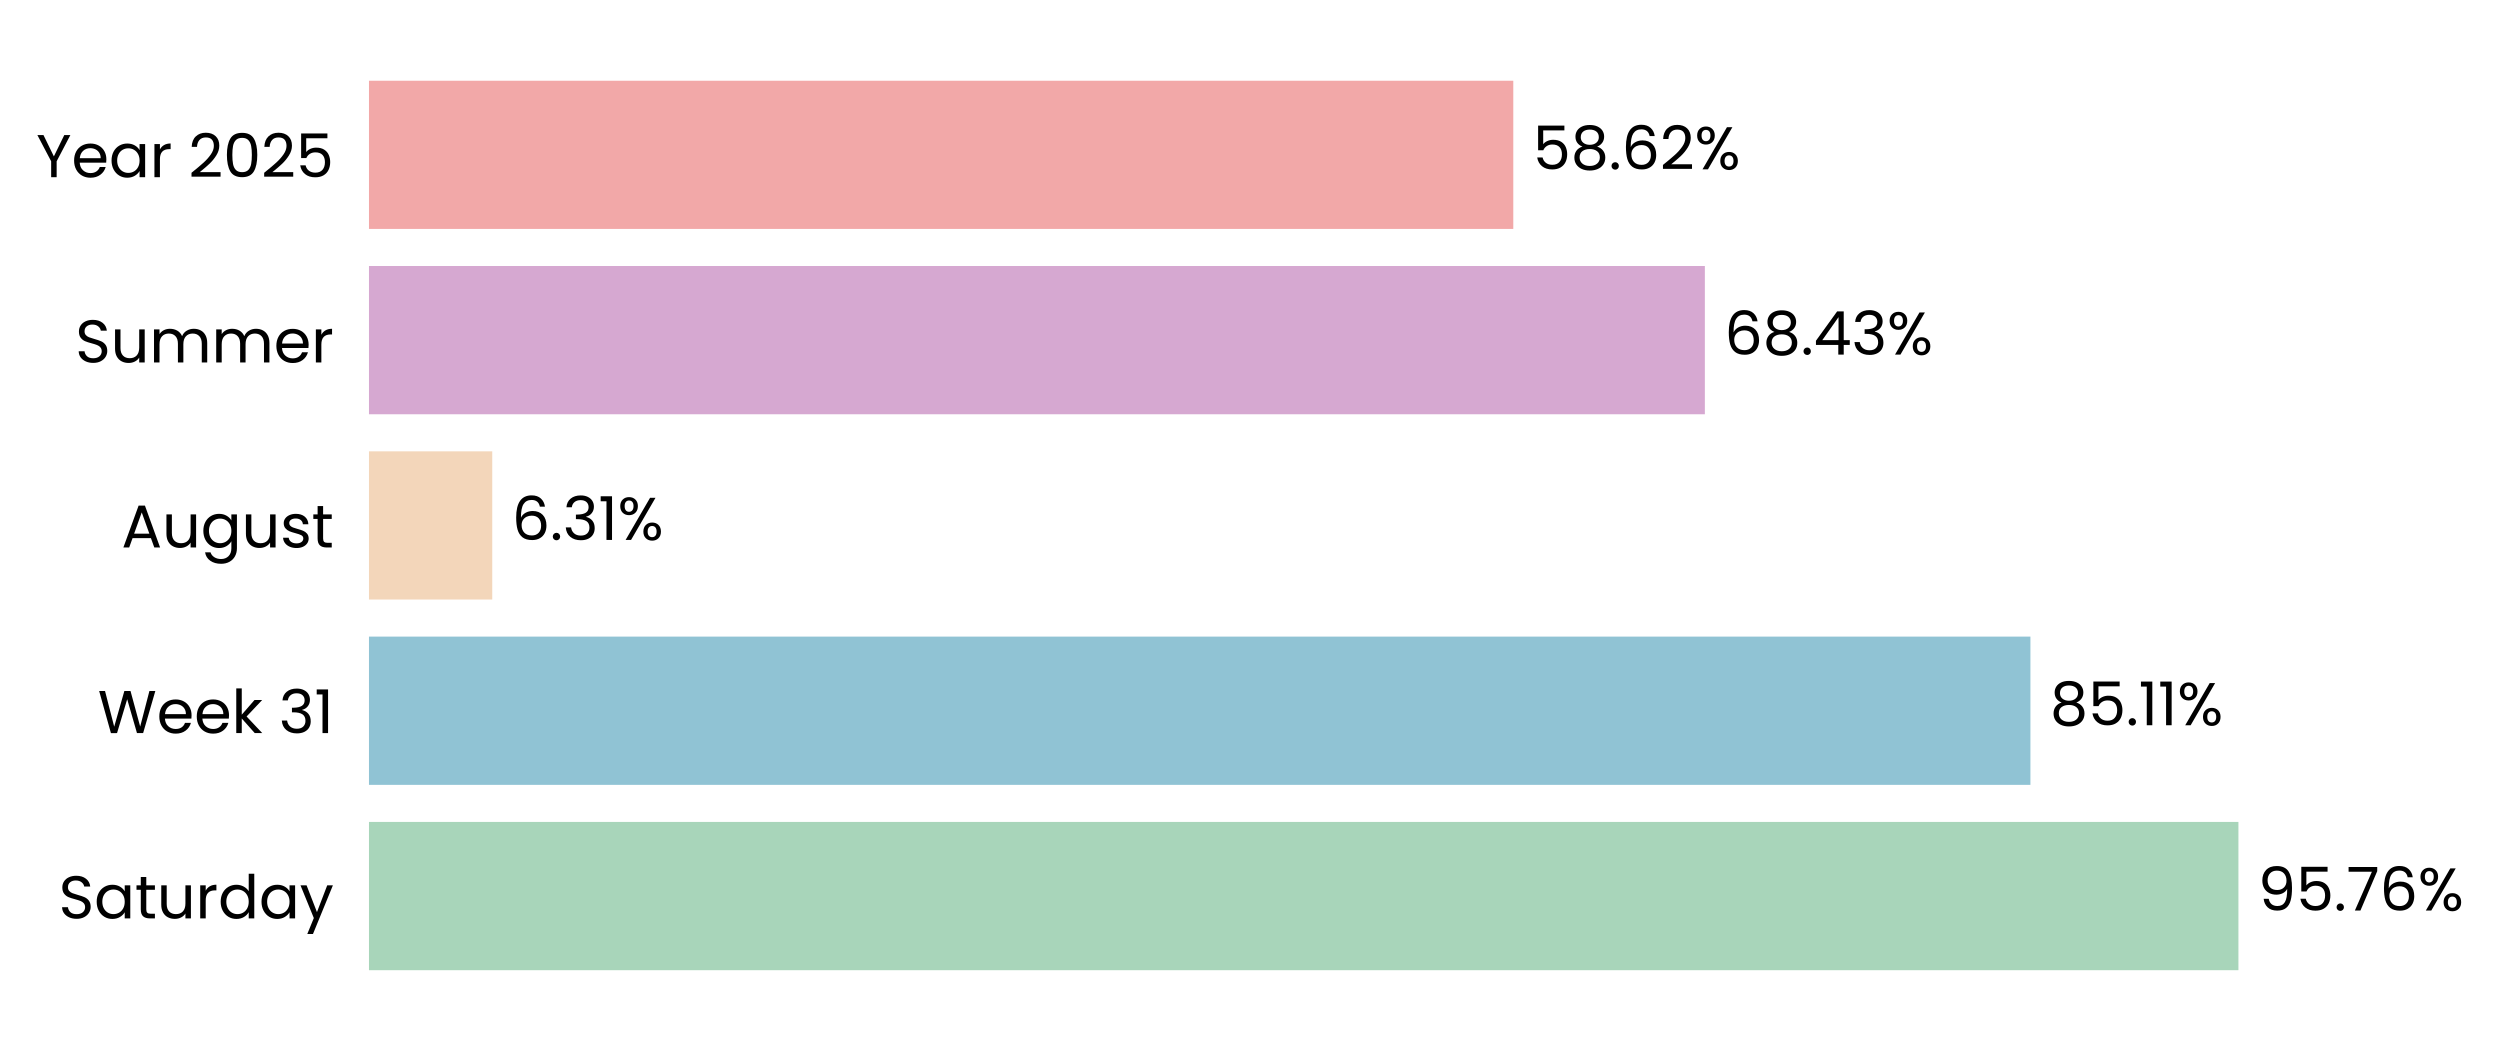
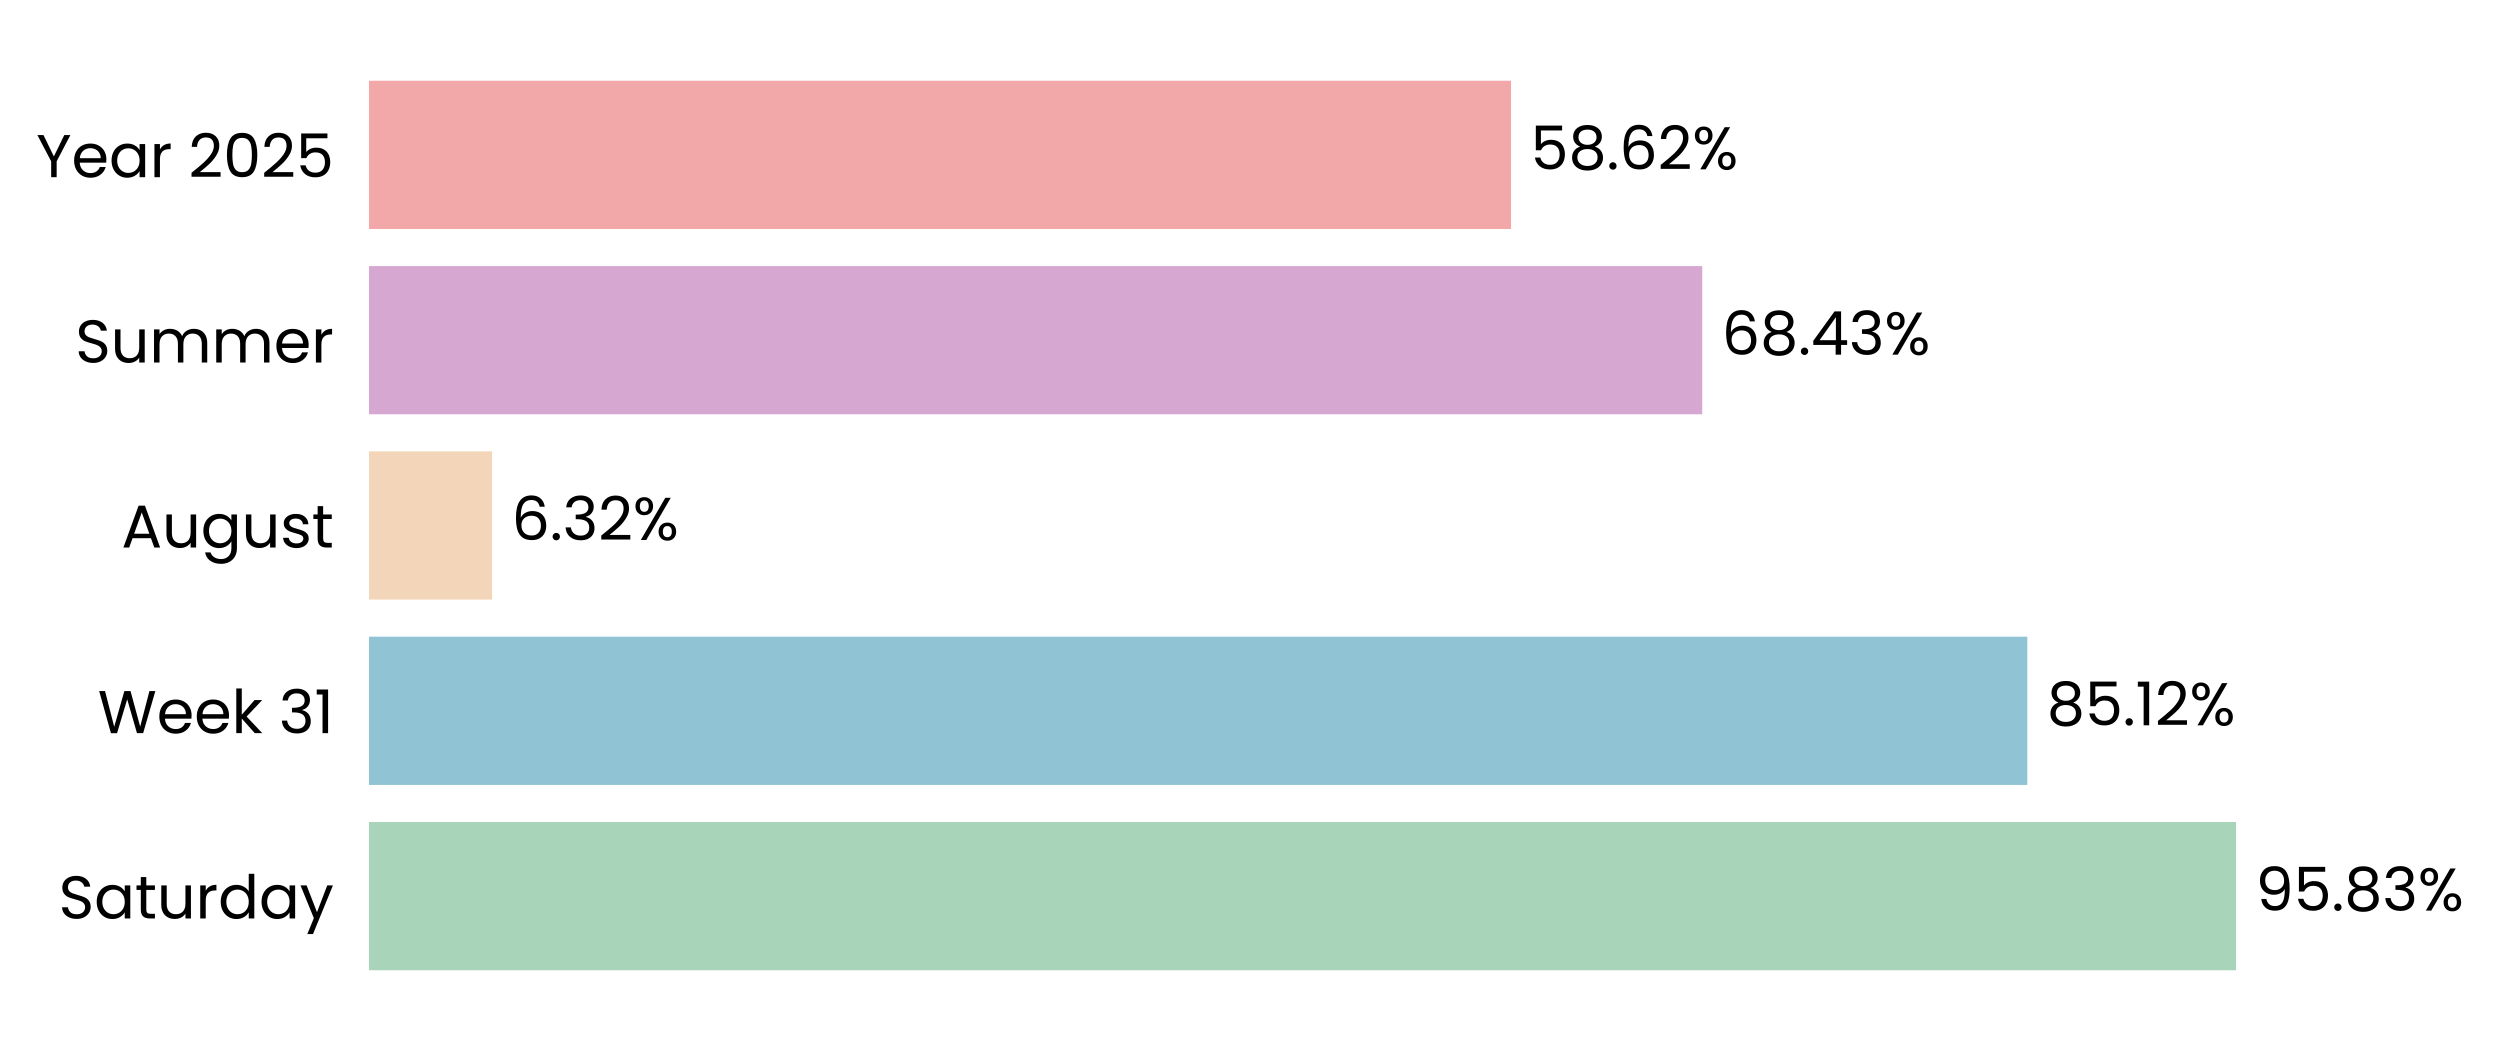
- <svg xmlns="http://www.w3.org/2000/svg" xmlns:xlink="http://www.w3.org/1999/xlink" width="496.725pt" height="208.8pt" viewBox="0 0 496.725 208.8" version="1.1">
+ <svg xmlns="http://www.w3.org/2000/svg" xmlns:xlink="http://www.w3.org/1999/xlink" width="496.678pt" height="208.8pt" viewBox="0 0 496.678 208.8" version="1.1">
  <defs>
    <style type="text/css">*{stroke-linejoin: round; stroke-linecap: butt}</style>
  </defs>
  <g id="figure_1">
    <g id="patch_1">
-       <path d="M 0 208.8  L 496.725 208.8  L 496.725 0  L 0 0  L 0 208.8  z " style="fill: none" />
+       <path d="M 0 208.8  L 496.678 208.8  L 496.678 0  L 0 0  L 0 208.8  z " style="fill: none" />
    </g>
    <g id="axes_1">
      <g id="patch_2">
-         <path d="M 73.311 201.6  L 461.182 201.6  L 461.182 7.2  L 73.311 7.2  L 73.311 201.6  z " style="fill: none" />
+         <path d="M 73.311 201.6  L 460.37 201.6  L 460.37 7.2  L 73.311 7.2  L 73.311 201.6  z " style="fill: none" />
      </g>
      <g id="patch_3">
-         <path d="M 73.311 192.764  L 444.751 192.764  L 444.751 163.309  L 73.311 163.309  z " clip-path="url(#p9255bf7bcb)" style="fill: #a8d5ba" />
+         <path d="M 73.311 192.764  L 444.243 192.764  L 444.243 163.309  L 73.311 163.309  z " clip-path="url(#p761379e263)" style="fill: #a8d5ba" />
      </g>
      <g id="patch_4">
-         <path d="M 73.311 155.945  L 403.424 155.945  L 403.424 126.491  L 73.311 126.491  z " clip-path="url(#p9255bf7bcb)" style="fill: #90c3d4" />
+         <path d="M 73.311 155.945  L 402.772 155.945  L 402.772 126.491  L 73.311 126.491  z " clip-path="url(#p761379e263)" style="fill: #90c3d4" />
      </g>
      <g id="patch_5">
-         <path d="M 73.311 119.127  L 97.805 119.127  L 97.805 89.673  L 73.311 89.673  z " clip-path="url(#p9255bf7bcb)" style="fill: #f3d6ba" />
+         <path d="M 73.311 119.127  L 97.763 119.127  L 97.763 89.673  L 73.311 89.673  z " clip-path="url(#p761379e263)" style="fill: #f3d6ba" />
      </g>
      <g id="patch_6">
-         <path d="M 73.311 82.309  L 338.739 82.309  L 338.739 52.855  L 73.311 52.855  z " clip-path="url(#p9255bf7bcb)" style="fill: #d6a8d1" />
+         <path d="M 73.311 82.309  L 338.187 82.309  L 338.187 52.855  L 73.311 52.855  z " clip-path="url(#p761379e263)" style="fill: #d6a8d1" />
      </g>
      <g id="patch_7">
-         <path d="M 73.311 45.491  L 300.675 45.491  L 300.675 16.036  L 73.311 16.036  z " clip-path="url(#p9255bf7bcb)" style="fill: #f2a8a8" />
+         <path d="M 73.311 45.491  L 300.2 45.491  L 300.2 16.036  L 73.311 16.036  z " clip-path="url(#p761379e263)" style="fill: #f2a8a8" />
      </g>
      <g id="matplotlib.axis_1">
        <g id="ytick_1">
          <g id="text_1">
            <g transform="translate(11.65312 182.4764) scale(0.12 -0.12)">
              <defs>
                <path id="Poppins-Regular-53" d="M 1907 -45  Q 1466 -45 1117 112  Q 768 269 569 547  Q 371 826 365 1190  L 986 1190  Q 1018 877 1245 662  Q 1472 448 1907 448  Q 2323 448 2563 656  Q 2803 864 2803 1190  Q 2803 1446 2662 1606  Q 2522 1766 2310 1849  Q 2099 1933 1741 2029  Q 1299 2144 1033 2259  Q 768 2374 579 2620  Q 390 2867 390 3283  Q 390 3648 576 3929  Q 762 4211 1098 4364  Q 1434 4518 1869 4518  Q 2496 4518 2896 4204  Q 3296 3891 3347 3373  L 2707 3373  Q 2675 3629 2438 3824  Q 2202 4019 1811 4019  Q 1446 4019 1216 3830  Q 986 3642 986 3302  Q 986 3059 1123 2905  Q 1261 2752 1462 2672  Q 1664 2592 2029 2490  Q 2470 2368 2739 2249  Q 3008 2131 3200 1884  Q 3392 1638 3392 1216  Q 3392 890 3219 602  Q 3046 314 2707 134  Q 2368 -45 1907 -45  z " transform="scale(0.015625)" />
                <path id="Poppins-Regular-61" d="M 275 1766  Q 275 2304 492 2710  Q 710 3117 1091 3341  Q 1472 3565 1939 3565  Q 2400 3565 2739 3366  Q 3078 3168 3245 2867  L 3245 3507  L 3834 3507  L 3834 0  L 3245 0  L 3245 653  Q 3072 346 2729 144  Q 2387 -58 1933 -58  Q 1466 -58 1088 172  Q 710 403 492 819  Q 275 1235 275 1766  z M 3245 1760  Q 3245 2157 3085 2451  Q 2925 2746 2653 2902  Q 2381 3059 2054 3059  Q 1728 3059 1459 2905  Q 1190 2752 1030 2457  Q 870 2163 870 1766  Q 870 1363 1030 1065  Q 1190 768 1459 611  Q 1728 454 2054 454  Q 2381 454 2653 611  Q 2925 768 3085 1065  Q 3245 1363 3245 1760  z " transform="scale(0.015625)" />
                <path id="Poppins-Regular-74" d="M 1203 3027  L 1203 960  Q 1203 704 1312 598  Q 1421 493 1690 493  L 2118 493  L 2118 0  L 1594 0  Q 1107 0 864 224  Q 621 448 621 960  L 621 3027  L 166 3027  L 166 3507  L 621 3507  L 621 4390  L 1203 4390  L 1203 3507  L 2118 3507  L 2118 3027  L 1203 3027  z " transform="scale(0.015625)" />
                <path id="Poppins-Regular-75" d="M 3603 3507  L 3603 0  L 3021 0  L 3021 518  Q 2854 250 2556 99  Q 2259 -51 1901 -51  Q 1491 -51 1164 118  Q 838 288 649 627  Q 461 966 461 1453  L 461 3507  L 1037 3507  L 1037 1530  Q 1037 1011 1299 732  Q 1562 454 2016 454  Q 2483 454 2752 742  Q 3021 1030 3021 1581  L 3021 3507  L 3603 3507  z " transform="scale(0.015625)" />
                <path id="Poppins-Regular-72" d="M 1075 2938  Q 1229 3238 1513 3404  Q 1798 3571 2208 3571  L 2208 2970  L 2054 2970  Q 1075 2970 1075 1907  L 1075 0  L 493 0  L 493 3507  L 1075 3507  L 1075 2938  z " transform="scale(0.015625)" />
                <path id="Poppins-Regular-64" d="M 275 1766  Q 275 2304 492 2710  Q 710 3117 1091 3341  Q 1472 3565 1946 3565  Q 2355 3565 2707 3376  Q 3059 3187 3245 2880  L 3245 4736  L 3834 4736  L 3834 0  L 3245 0  L 3245 659  Q 3072 346 2733 144  Q 2394 -58 1939 -58  Q 1472 -58 1091 172  Q 710 403 492 819  Q 275 1235 275 1766  z M 3245 1760  Q 3245 2157 3085 2451  Q 2925 2746 2653 2902  Q 2381 3059 2054 3059  Q 1728 3059 1459 2905  Q 1190 2752 1030 2457  Q 870 2163 870 1766  Q 870 1363 1030 1065  Q 1190 768 1459 611  Q 1728 454 2054 454  Q 2381 454 2653 611  Q 2925 768 3085 1065  Q 3245 1363 3245 1760  z " transform="scale(0.015625)" />
                <path id="Poppins-Regular-79" d="M 3514 3507  L 1402 -1651  L 800 -1651  L 1491 38  L 77 3507  L 723 3507  L 1824 666  L 2912 3507  L 3514 3507  z " transform="scale(0.015625)" />
              </defs>
              <use xlink:href="#Poppins-Regular-53" />
              <use xlink:href="#Poppins-Regular-61" transform="translate(58.7 0)" />
              <use xlink:href="#Poppins-Regular-74" transform="translate(126.3 0)" />
              <use xlink:href="#Poppins-Regular-75" transform="translate(162.7 0)" />
              <use xlink:href="#Poppins-Regular-72" transform="translate(226.7 0)" />
              <use xlink:href="#Poppins-Regular-64" transform="translate(264 0)" />
              <use xlink:href="#Poppins-Regular-61" transform="translate(331.5999 0)" />
              <use xlink:href="#Poppins-Regular-79" transform="translate(399.1999 0)" />
            </g>
          </g>
        </g>
        <g id="ytick_2">
          <g id="text_2">
            <g transform="translate(19.42687 145.6582) scale(0.12 -0.12)">
              <defs>
                <path id="Poppins-Regular-57" d="M 6099 4461  L 4806 0  L 4154 0  L 3117 3590  L 2042 0  L 1395 -6  L 147 4461  L 768 4461  L 1741 678  L 2816 4461  L 3469 4461  L 4493 691  L 5472 4461  L 6099 4461  z " transform="scale(0.015625)" />
                <path id="Poppins-Regular-65" d="M 3693 1888  Q 3693 1722 3674 1536  L 870 1536  Q 902 1018 1225 726  Q 1549 435 2010 435  Q 2387 435 2640 611  Q 2893 787 2995 1082  L 3622 1082  Q 3482 576 3059 259  Q 2637 -58 2010 -58  Q 1510 -58 1116 166  Q 723 390 499 803  Q 275 1216 275 1760  Q 275 2304 492 2713  Q 710 3123 1104 3344  Q 1498 3565 2010 3565  Q 2509 3565 2893 3347  Q 3277 3130 3485 2749  Q 3693 2368 3693 1888  z M 3091 2010  Q 3091 2342 2944 2582  Q 2797 2822 2544 2947  Q 2291 3072 1984 3072  Q 1542 3072 1232 2790  Q 922 2509 877 2010  L 3091 2010  z " transform="scale(0.015625)" />
                <path id="Poppins-Regular-6b" d="M 2451 0  L 1075 1549  L 1075 0  L 493 0  L 493 4736  L 1075 4736  L 1075 1952  L 2426 3507  L 3238 3507  L 1587 1760  L 3245 0  L 2451 0  z " transform="scale(0.015625)" />
                <path id="Poppins-Regular-20" transform="scale(0.015625)" />
                <path id="Poppins-Regular-33" d="M 384 3462  Q 429 4051 838 4384  Q 1248 4717 1901 4717  Q 2336 4717 2653 4560  Q 2970 4403 3133 4134  Q 3296 3866 3296 3526  Q 3296 3130 3069 2842  Q 2842 2554 2477 2470  L 2477 2438  Q 2893 2336 3136 2035  Q 3379 1734 3379 1248  Q 3379 883 3212 592  Q 3046 301 2713 134  Q 2381 -32 1914 -32  Q 1235 -32 800 323  Q 365 678 314 1331  L 877 1331  Q 922 947 1190 704  Q 1459 461 1907 461  Q 2355 461 2588 694  Q 2822 928 2822 1299  Q 2822 1779 2502 1990  Q 2182 2202 1536 2202  L 1389 2202  L 1389 2688  L 1542 2688  Q 2131 2694 2432 2883  Q 2733 3072 2733 3469  Q 2733 3808 2512 4013  Q 2291 4218 1882 4218  Q 1485 4218 1241 4013  Q 998 3808 954 3462  L 384 3462  z " transform="scale(0.015625)" />
                <path id="Poppins-Regular-31" d="M 243 4096  L 243 4627  L 1446 4627  L 1446 0  L 858 0  L 858 4096  L 243 4096  z " transform="scale(0.015625)" />
              </defs>
              <use xlink:href="#Poppins-Regular-57" />
              <use xlink:href="#Poppins-Regular-65" transform="translate(97.59999 0)" />
              <use xlink:href="#Poppins-Regular-65" transform="translate(159.6 0)" />
              <use xlink:href="#Poppins-Regular-6b" transform="translate(221.6 0)" />
              <use xlink:href="#Poppins-Regular-20" transform="translate(273.0999 0)" />
              <use xlink:href="#Poppins-Regular-33" transform="translate(299.7999 0)" />
              <use xlink:href="#Poppins-Regular-31" transform="translate(358.6999 0)" />
            </g>
          </g>
        </g>
        <g id="ytick_3">
          <g id="text_3">
            <g transform="translate(24.11812 108.78) scale(0.12 -0.12)">
              <defs>
                <path id="Poppins-Regular-41" d="M 3130 992  L 1184 992  L 826 0  L 211 0  L 1824 4435  L 2496 4435  L 4102 0  L 3488 0  L 3130 992  z M 2963 1466  L 2157 3718  L 1350 1466  L 2963 1466  z " transform="scale(0.015625)" />
                <path id="Poppins-Regular-67" d="M 1939 3565  Q 2394 3565 2736 3366  Q 3078 3168 3245 2867  L 3245 3507  L 3834 3507  L 3834 -77  Q 3834 -557 3629 -931  Q 3424 -1306 3043 -1517  Q 2662 -1728 2157 -1728  Q 1466 -1728 1005 -1401  Q 544 -1075 461 -512  L 1037 -512  Q 1133 -832 1433 -1027  Q 1734 -1222 2157 -1222  Q 2637 -1222 2941 -921  Q 3245 -621 3245 -77  L 3245 659  Q 3072 352 2733 147  Q 2394 -58 1939 -58  Q 1472 -58 1091 172  Q 710 403 492 819  Q 275 1235 275 1766  Q 275 2304 492 2710  Q 710 3117 1091 3341  Q 1472 3565 1939 3565  z M 3245 1760  Q 3245 2157 3085 2451  Q 2925 2746 2653 2902  Q 2381 3059 2054 3059  Q 1728 3059 1459 2905  Q 1190 2752 1030 2457  Q 870 2163 870 1766  Q 870 1363 1030 1065  Q 1190 768 1459 611  Q 1728 454 2054 454  Q 2381 454 2653 611  Q 2925 768 3085 1065  Q 3245 1363 3245 1760  z " transform="scale(0.015625)" />
                <path id="Poppins-Regular-73" d="M 1734 -58  Q 1331 -58 1011 80  Q 691 218 505 464  Q 320 710 301 1030  L 902 1030  Q 928 768 1149 601  Q 1370 435 1728 435  Q 2061 435 2253 582  Q 2445 730 2445 954  Q 2445 1184 2240 1296  Q 2035 1408 1606 1517  Q 1216 1619 969 1724  Q 723 1830 547 2038  Q 371 2246 371 2586  Q 371 2854 531 3078  Q 691 3302 985 3433  Q 1280 3565 1658 3565  Q 2240 3565 2598 3270  Q 2957 2976 2982 2464  L 2400 2464  Q 2381 2739 2179 2905  Q 1978 3072 1638 3072  Q 1325 3072 1139 2937  Q 954 2803 954 2586  Q 954 2413 1066 2301  Q 1178 2189 1347 2121  Q 1517 2054 1818 1971  Q 2195 1869 2432 1769  Q 2669 1670 2838 1472  Q 3008 1274 3014 954  Q 3014 666 2854 435  Q 2694 205 2403 73  Q 2112 -58 1734 -58  z " transform="scale(0.015625)" />
              </defs>
              <use xlink:href="#Poppins-Regular-41" />
              <use xlink:href="#Poppins-Regular-75" transform="translate(67.39999 0)" />
              <use xlink:href="#Poppins-Regular-67" transform="translate(131.4 0)" />
              <use xlink:href="#Poppins-Regular-75" transform="translate(199 0)" />
              <use xlink:href="#Poppins-Regular-73" transform="translate(263 0)" />
              <use xlink:href="#Poppins-Regular-74" transform="translate(315.2 0)" />
            </g>
          </g>
        </g>
        <g id="ytick_4">
          <g id="text_4">
            <g transform="translate(14.95125 72.02182) scale(0.12 -0.12)">
              <defs>
                <path id="Poppins-Regular-6d" d="M 4710 3571  Q 5120 3571 5440 3401  Q 5760 3232 5945 2893  Q 6131 2554 6131 2067  L 6131 0  L 5555 0  L 5555 1984  Q 5555 2509 5296 2787  Q 5037 3066 4595 3066  Q 4141 3066 3872 2774  Q 3603 2483 3603 1933  L 3603 0  L 3027 0  L 3027 1984  Q 3027 2509 2768 2787  Q 2509 3066 2067 3066  Q 1613 3066 1344 2774  Q 1075 2483 1075 1933  L 1075 0  L 493 0  L 493 3507  L 1075 3507  L 1075 3002  Q 1248 3277 1539 3424  Q 1830 3571 2182 3571  Q 2624 3571 2963 3372  Q 3302 3174 3469 2790  Q 3616 3162 3955 3366  Q 4294 3571 4710 3571  z " transform="scale(0.015625)" />
              </defs>
              <use xlink:href="#Poppins-Regular-53" />
              <use xlink:href="#Poppins-Regular-75" transform="translate(58.7 0)" />
              <use xlink:href="#Poppins-Regular-6d" transform="translate(122.7 0)" />
              <use xlink:href="#Poppins-Regular-6d" transform="translate(225.7 0)" />
              <use xlink:href="#Poppins-Regular-65" transform="translate(328.7 0)" />
              <use xlink:href="#Poppins-Regular-72" transform="translate(390.6999 0)" />
            </g>
          </g>
        </g>
        <g id="ytick_5">
          <g id="text_5">
            <g transform="translate(7.2 35.20364) scale(0.12 -0.12)">
              <defs>
                <path id="Poppins-Regular-59" d="M 3616 4461  L 2163 1683  L 2163 0  L 1581 0  L 1581 1683  L 122 4461  L 768 4461  L 1869 2202  L 2970 4461  L 3616 4461  z " transform="scale(0.015625)" />
                <path id="Poppins-Regular-32" d="M 326 467  Q 1139 1120 1600 1539  Q 2061 1958 2377 2416  Q 2694 2874 2694 3315  Q 2694 3731 2492 3971  Q 2291 4211 1843 4211  Q 1408 4211 1168 3939  Q 928 3667 909 3213  L 346 3213  Q 371 3930 780 4320  Q 1190 4710 1837 4710  Q 2496 4710 2883 4345  Q 3270 3981 3270 3341  Q 3270 2810 2953 2307  Q 2637 1805 2233 1424  Q 1830 1043 1203 538  L 3405 538  L 3405 51  L 326 51  L 326 467  z " transform="scale(0.015625)" />
                <path id="Poppins-Regular-30" d="M 397 2362  Q 397 3462 755 4080  Q 1114 4698 2010 4698  Q 2899 4698 3257 4080  Q 3616 3462 3616 2362  Q 3616 1242 3257 621  Q 2899 0 2010 0  Q 1114 0 755 621  Q 397 1242 397 2362  z M 3040 2362  Q 3040 2918 2966 3305  Q 2893 3693 2665 3929  Q 2438 4166 2010 4166  Q 1574 4166 1347 3929  Q 1120 3693 1046 3305  Q 973 2918 973 2362  Q 973 1786 1046 1395  Q 1120 1005 1347 768  Q 1574 531 2010 531  Q 2438 531 2665 768  Q 2893 1005 2966 1395  Q 3040 1786 3040 2362  z " transform="scale(0.015625)" />
                <path id="Poppins-Regular-35" d="M 3347 4122  L 1101 4122  L 1101 2662  Q 1248 2867 1536 2998  Q 1824 3130 2157 3130  Q 2688 3130 3021 2909  Q 3354 2688 3498 2339  Q 3642 1990 3642 1600  Q 3642 1139 3469 774  Q 3296 410 2941 198  Q 2586 -13 2061 -13  Q 1389 -13 973 332  Q 557 678 467 1254  L 1037 1254  Q 1120 890 1389 685  Q 1658 480 2067 480  Q 2573 480 2829 784  Q 3085 1088 3085 1587  Q 3085 2086 2829 2358  Q 2573 2630 2074 2630  Q 1734 2630 1481 2467  Q 1229 2304 1114 2022  L 563 2022  L 563 4634  L 3347 4634  L 3347 4122  z " transform="scale(0.015625)" />
              </defs>
              <use xlink:href="#Poppins-Regular-59" />
              <use xlink:href="#Poppins-Regular-65" transform="translate(58.39999 0)" />
              <use xlink:href="#Poppins-Regular-61" transform="translate(120.4 0)" />
              <use xlink:href="#Poppins-Regular-72" transform="translate(188 0)" />
              <use xlink:href="#Poppins-Regular-20" transform="translate(225.3 0)" />
              <use xlink:href="#Poppins-Regular-32" transform="translate(252 0)" />
              <use xlink:href="#Poppins-Regular-30" transform="translate(309.4999 0)" />
              <use xlink:href="#Poppins-Regular-32" transform="translate(372.2999 0)" />
              <use xlink:href="#Poppins-Regular-35" transform="translate(429.7999 0)" />
            </g>
          </g>
        </g>
      </g>
      <g id="text_6">
-         <g transform="translate(448.6296 180.9164) scale(0.12 -0.12)">
+         <g transform="translate(448.1134 180.9164) scale(0.12 -0.12)">
          <defs>
            <path id="Poppins-Regular-39" d="M 1146 1242  Q 1210 877 1443 678  Q 1677 480 2074 480  Q 2605 480 2857 896  Q 3110 1312 3098 2298  Q 2963 2010 2649 1846  Q 2336 1683 1952 1683  Q 1523 1683 1187 1859  Q 851 2035 659 2374  Q 467 2714 467 3194  Q 467 3878 864 4297  Q 1261 4717 1990 4717  Q 2886 4717 3248 4134  Q 3610 3552 3610 2400  Q 3610 1594 3466 1069  Q 3322 544 2979 269  Q 2637 -6 2042 -6  Q 1389 -6 1024 346  Q 659 698 608 1242  L 1146 1242  z M 2048 2176  Q 2477 2176 2752 2441  Q 3027 2707 3027 3162  Q 3027 3642 2758 3936  Q 2490 4230 2003 4230  Q 1555 4230 1289 3948  Q 1024 3667 1024 3206  Q 1024 2739 1286 2457  Q 1549 2176 2048 2176  z " transform="scale(0.015625)" />
            <path id="Poppins-Regular-2e" d="M 678 -38  Q 512 -38 397 77  Q 282 192 282 358  Q 282 525 397 640  Q 512 755 678 755  Q 838 755 950 640  Q 1062 525 1062 358  Q 1062 192 950 77  Q 838 -38 678 -38  z " transform="scale(0.015625)" />
-             <path id="Poppins-Regular-37" d="M 3245 4173  L 1466 0  L 877 0  L 2682 4115  L 211 4115  L 211 4614  L 3245 4614  L 3245 4173  z " transform="scale(0.015625)" />
-             <path id="Poppins-Regular-36" d="M 2976 3526  Q 2835 4237 2099 4237  Q 1530 4237 1248 3798  Q 966 3360 973 2355  Q 1120 2688 1462 2877  Q 1805 3066 2227 3066  Q 2886 3066 3280 2656  Q 3674 2246 3674 1523  Q 3674 1088 3504 742  Q 3334 397 2992 192  Q 2650 -13 2163 -13  Q 1504 -13 1133 281  Q 762 576 614 1094  Q 467 1613 467 2374  Q 467 4723 2106 4723  Q 2733 4723 3091 4384  Q 3450 4045 3514 3526  L 2976 3526  z M 2106 2573  Q 1830 2573 1587 2461  Q 1344 2349 1193 2121  Q 1043 1894 1043 1568  Q 1043 1082 1324 778  Q 1606 474 2131 474  Q 2579 474 2844 752  Q 3110 1030 3110 1504  Q 3110 2003 2854 2288  Q 2598 2573 2106 2573  z " transform="scale(0.015625)" />
+             <path id="Poppins-Regular-38" d="M 1242 2406  Q 883 2547 691 2816  Q 499 3085 499 3469  Q 499 3814 672 4092  Q 845 4371 1187 4534  Q 1530 4698 2016 4698  Q 2502 4698 2844 4534  Q 3187 4371 3363 4092  Q 3539 3814 3539 3469  Q 3539 3098 3340 2819  Q 3142 2541 2797 2406  Q 3194 2285 3427 1981  Q 3661 1677 3661 1248  Q 3661 832 3456 521  Q 3251 211 2876 41  Q 2502 -128 2016 -128  Q 1530 -128 1162 41  Q 794 211 589 521  Q 384 832 384 1248  Q 384 1677 614 1984  Q 845 2291 1242 2406  z M 2976 3398  Q 2976 3789 2720 4000  Q 2464 4211 2016 4211  Q 1574 4211 1318 4000  Q 1062 3789 1062 3392  Q 1062 3034 1328 2816  Q 1594 2598 2016 2598  Q 2445 2598 2710 2819  Q 2976 3040 2976 3398  z M 2016 2150  Q 1542 2150 1241 1929  Q 941 1709 941 1267  Q 941 858 1232 608  Q 1523 358 2016 358  Q 2509 358 2797 608  Q 3085 858 3085 1267  Q 3085 1696 2790 1923  Q 2496 2150 2016 2150  z " transform="scale(0.015625)" />
            <path id="Poppins-Regular-25" d="M 269 3584  Q 269 4019 531 4278  Q 794 4538 1203 4538  Q 1613 4538 1875 4278  Q 2138 4019 2138 3584  Q 2138 3142 1875 2883  Q 1613 2624 1203 2624  Q 794 2624 531 2883  Q 269 3142 269 3584  z M 4006 4467  L 1414 0  L 838 0  L 3430 4467  L 4006 4467  z M 1203 4179  Q 986 4179 861 4028  Q 736 3878 736 3584  Q 736 3290 861 3136  Q 986 2982 1203 2982  Q 1421 2982 1549 3139  Q 1677 3296 1677 3584  Q 1677 3878 1549 4028  Q 1421 4179 1203 4179  z M 2720 883  Q 2720 1325 2982 1584  Q 3245 1843 3654 1843  Q 4064 1843 4323 1584  Q 4582 1325 4582 883  Q 4582 448 4323 185  Q 4064 -77 3654 -77  Q 3245 -77 2982 182  Q 2720 442 2720 883  z M 3648 1478  Q 3430 1478 3302 1328  Q 3174 1178 3174 883  Q 3174 595 3302 444  Q 3430 294 3648 294  Q 3866 294 3994 444  Q 4122 595 4122 883  Q 4122 1178 3994 1328  Q 3866 1478 3648 1478  z " transform="scale(0.015625)" />
          </defs>
          <use xlink:href="#Poppins-Regular-39" />
          <use xlink:href="#Poppins-Regular-35" transform="translate(62.99999 0)" />
          <use xlink:href="#Poppins-Regular-2e" transform="translate(125.8 0)" />
-           <use xlink:href="#Poppins-Regular-37" transform="translate(146.8 0)" />
-           <use xlink:href="#Poppins-Regular-36" transform="translate(201.3999 0)" />
-           <use xlink:href="#Poppins-Regular-25" transform="translate(264.8999 0)" />
+           <use xlink:href="#Poppins-Regular-38" transform="translate(146.8 0)" />
+           <use xlink:href="#Poppins-Regular-33" transform="translate(209.8999 0)" />
+           <use xlink:href="#Poppins-Regular-25" transform="translate(268.7999 0)" />
        </g>
      </g>
      <g id="text_7">
-         <g transform="translate(407.3029 144.0982) scale(0.12 -0.12)">
-           <defs>
-             <path id="Poppins-Regular-38" d="M 1242 2406  Q 883 2547 691 2816  Q 499 3085 499 3469  Q 499 3814 672 4092  Q 845 4371 1187 4534  Q 1530 4698 2016 4698  Q 2502 4698 2844 4534  Q 3187 4371 3363 4092  Q 3539 3814 3539 3469  Q 3539 3098 3340 2819  Q 3142 2541 2797 2406  Q 3194 2285 3427 1981  Q 3661 1677 3661 1248  Q 3661 832 3456 521  Q 3251 211 2876 41  Q 2502 -128 2016 -128  Q 1530 -128 1162 41  Q 794 211 589 521  Q 384 832 384 1248  Q 384 1677 614 1984  Q 845 2291 1242 2406  z M 2976 3398  Q 2976 3789 2720 4000  Q 2464 4211 2016 4211  Q 1574 4211 1318 4000  Q 1062 3789 1062 3392  Q 1062 3034 1328 2816  Q 1594 2598 2016 2598  Q 2445 2598 2710 2819  Q 2976 3040 2976 3398  z M 2016 2150  Q 1542 2150 1241 1929  Q 941 1709 941 1267  Q 941 858 1232 608  Q 1523 358 2016 358  Q 2509 358 2797 608  Q 3085 858 3085 1267  Q 3085 1696 2790 1923  Q 2496 2150 2016 2150  z " transform="scale(0.015625)" />
-           </defs>
+         <g transform="translate(406.6428 144.0982) scale(0.12 -0.12)">
          <use xlink:href="#Poppins-Regular-38" />
          <use xlink:href="#Poppins-Regular-35" transform="translate(63.09999 0)" />
          <use xlink:href="#Poppins-Regular-2e" transform="translate(125.9 0)" />
          <use xlink:href="#Poppins-Regular-31" transform="translate(146.9 0)" />
-           <use xlink:href="#Poppins-Regular-31" transform="translate(178.8999 0)" />
-           <use xlink:href="#Poppins-Regular-25" transform="translate(210.8999 0)" />
+           <use xlink:href="#Poppins-Regular-32" transform="translate(178.8999 0)" />
+           <use xlink:href="#Poppins-Regular-25" transform="translate(236.3999 0)" />
        </g>
      </g>
      <g id="text_8">
-         <g transform="translate(101.6838 107.28) scale(0.12 -0.12)">
+         <g transform="translate(101.6331 107.28) scale(0.12 -0.12)">
+           <defs>
+             <path id="Poppins-Regular-36" d="M 2976 3526  Q 2835 4237 2099 4237  Q 1530 4237 1248 3798  Q 966 3360 973 2355  Q 1120 2688 1462 2877  Q 1805 3066 2227 3066  Q 2886 3066 3280 2656  Q 3674 2246 3674 1523  Q 3674 1088 3504 742  Q 3334 397 2992 192  Q 2650 -13 2163 -13  Q 1504 -13 1133 281  Q 762 576 614 1094  Q 467 1613 467 2374  Q 467 4723 2106 4723  Q 2733 4723 3091 4384  Q 3450 4045 3514 3526  L 2976 3526  z M 2106 2573  Q 1830 2573 1587 2461  Q 1344 2349 1193 2121  Q 1043 1894 1043 1568  Q 1043 1082 1324 778  Q 1606 474 2131 474  Q 2579 474 2844 752  Q 3110 1030 3110 1504  Q 3110 2003 2854 2288  Q 2598 2573 2106 2573  z " transform="scale(0.015625)" />
+           </defs>
          <use xlink:href="#Poppins-Regular-36" />
          <use xlink:href="#Poppins-Regular-2e" transform="translate(63.49999 0)" />
          <use xlink:href="#Poppins-Regular-33" transform="translate(84.49997 0)" />
-           <use xlink:href="#Poppins-Regular-31" transform="translate(143.4 0)" />
-           <use xlink:href="#Poppins-Regular-25" transform="translate(175.3999 0)" />
+           <use xlink:href="#Poppins-Regular-32" transform="translate(143.4 0)" />
+           <use xlink:href="#Poppins-Regular-25" transform="translate(200.8999 0)" />
        </g>
      </g>
      <g id="text_9">
-         <g transform="translate(342.6182 70.46182) scale(0.12 -0.12)">
+         <g transform="translate(342.0578 70.46182) scale(0.12 -0.12)">
          <defs>
            <path id="Poppins-Regular-34" d="M 256 1030  L 256 1472  L 2502 4582  L 3200 4582  L 3200 1536  L 3840 1536  L 3840 1030  L 3200 1030  L 3200 0  L 2624 0  L 2624 1030  L 256 1030  z M 2650 3974  L 928 1536  L 2650 1536  L 2650 3974  z " transform="scale(0.015625)" />
          </defs>
          <use xlink:href="#Poppins-Regular-36" />
          <use xlink:href="#Poppins-Regular-38" transform="translate(63.49999 0)" />
          <use xlink:href="#Poppins-Regular-2e" transform="translate(126.6 0)" />
          <use xlink:href="#Poppins-Regular-34" transform="translate(147.6 0)" />
          <use xlink:href="#Poppins-Regular-33" transform="translate(210.5 0)" />
          <use xlink:href="#Poppins-Regular-25" transform="translate(269.3999 0)" />
        </g>
      </g>
      <g id="text_10">
-         <g transform="translate(304.5538 33.64364) scale(0.12 -0.12)">
+         <g transform="translate(304.0709 33.64364) scale(0.12 -0.12)">
          <use xlink:href="#Poppins-Regular-35" />
          <use xlink:href="#Poppins-Regular-38" transform="translate(62.79999 0)" />
          <use xlink:href="#Poppins-Regular-2e" transform="translate(125.9 0)" />
          <use xlink:href="#Poppins-Regular-36" transform="translate(146.9 0)" />
          <use xlink:href="#Poppins-Regular-32" transform="translate(210.3999 0)" />
          <use xlink:href="#Poppins-Regular-25" transform="translate(267.8999 0)" />
        </g>
      </g>
    </g>
  </g>
  <defs>
-     <clipPath id="p9255bf7bcb">
-       <rect x="73.311" y="7.2" width="387.87" height="194.4" />
+     <clipPath id="p761379e263">
+       <rect x="73.311" y="7.2" width="387.059" height="194.4" />
    </clipPath>
  </defs>
</svg>
